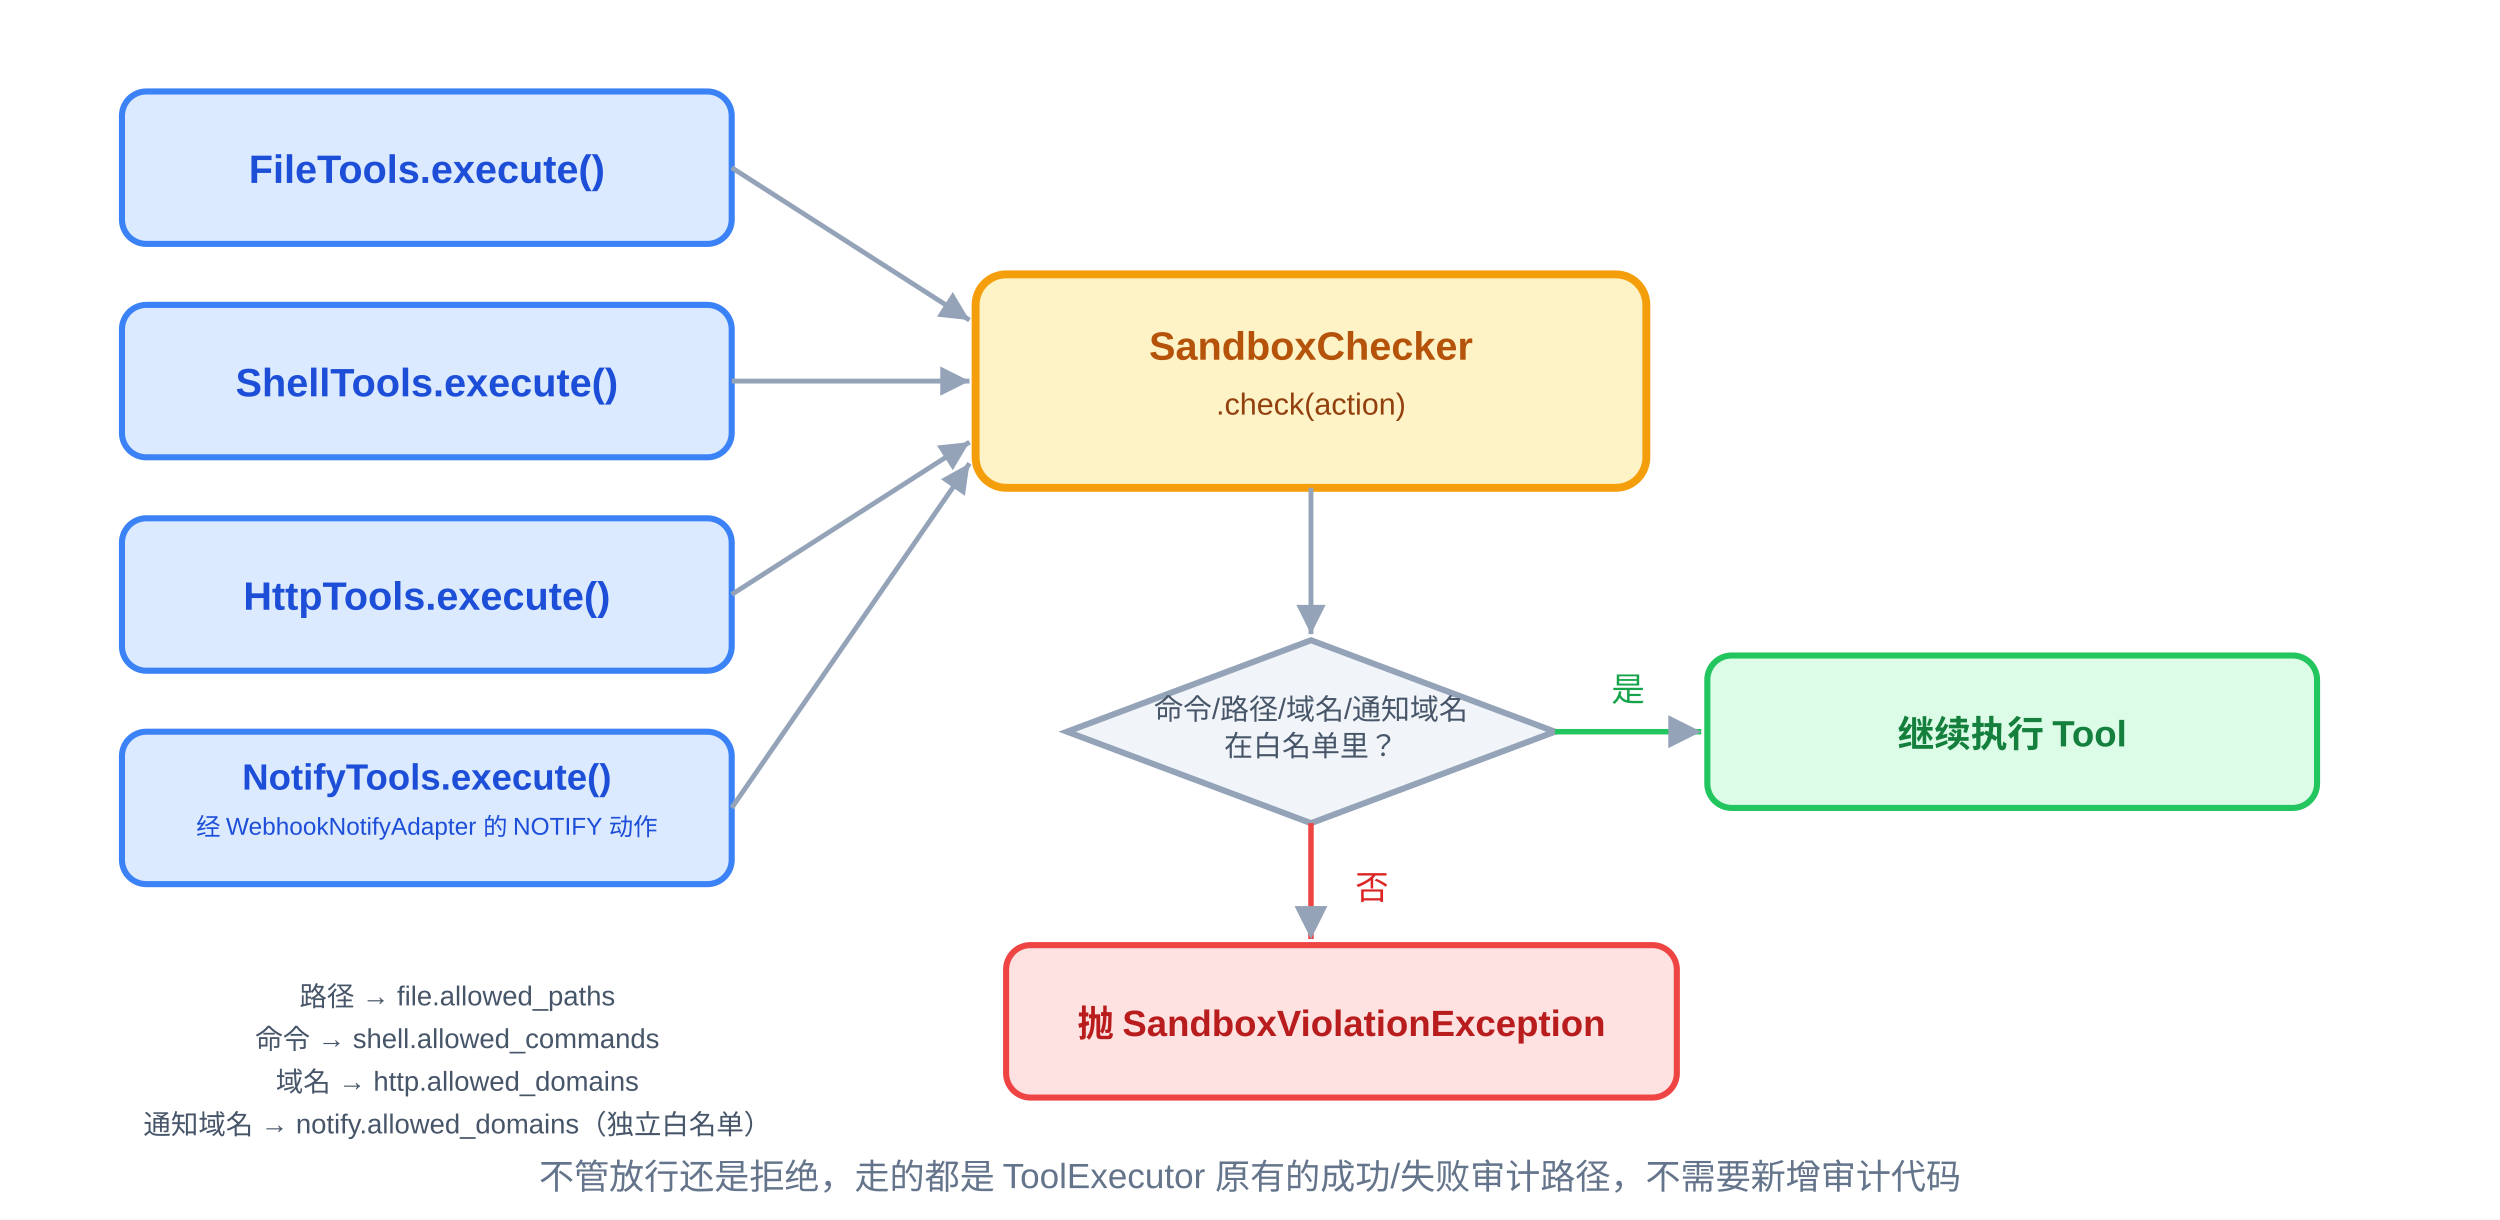
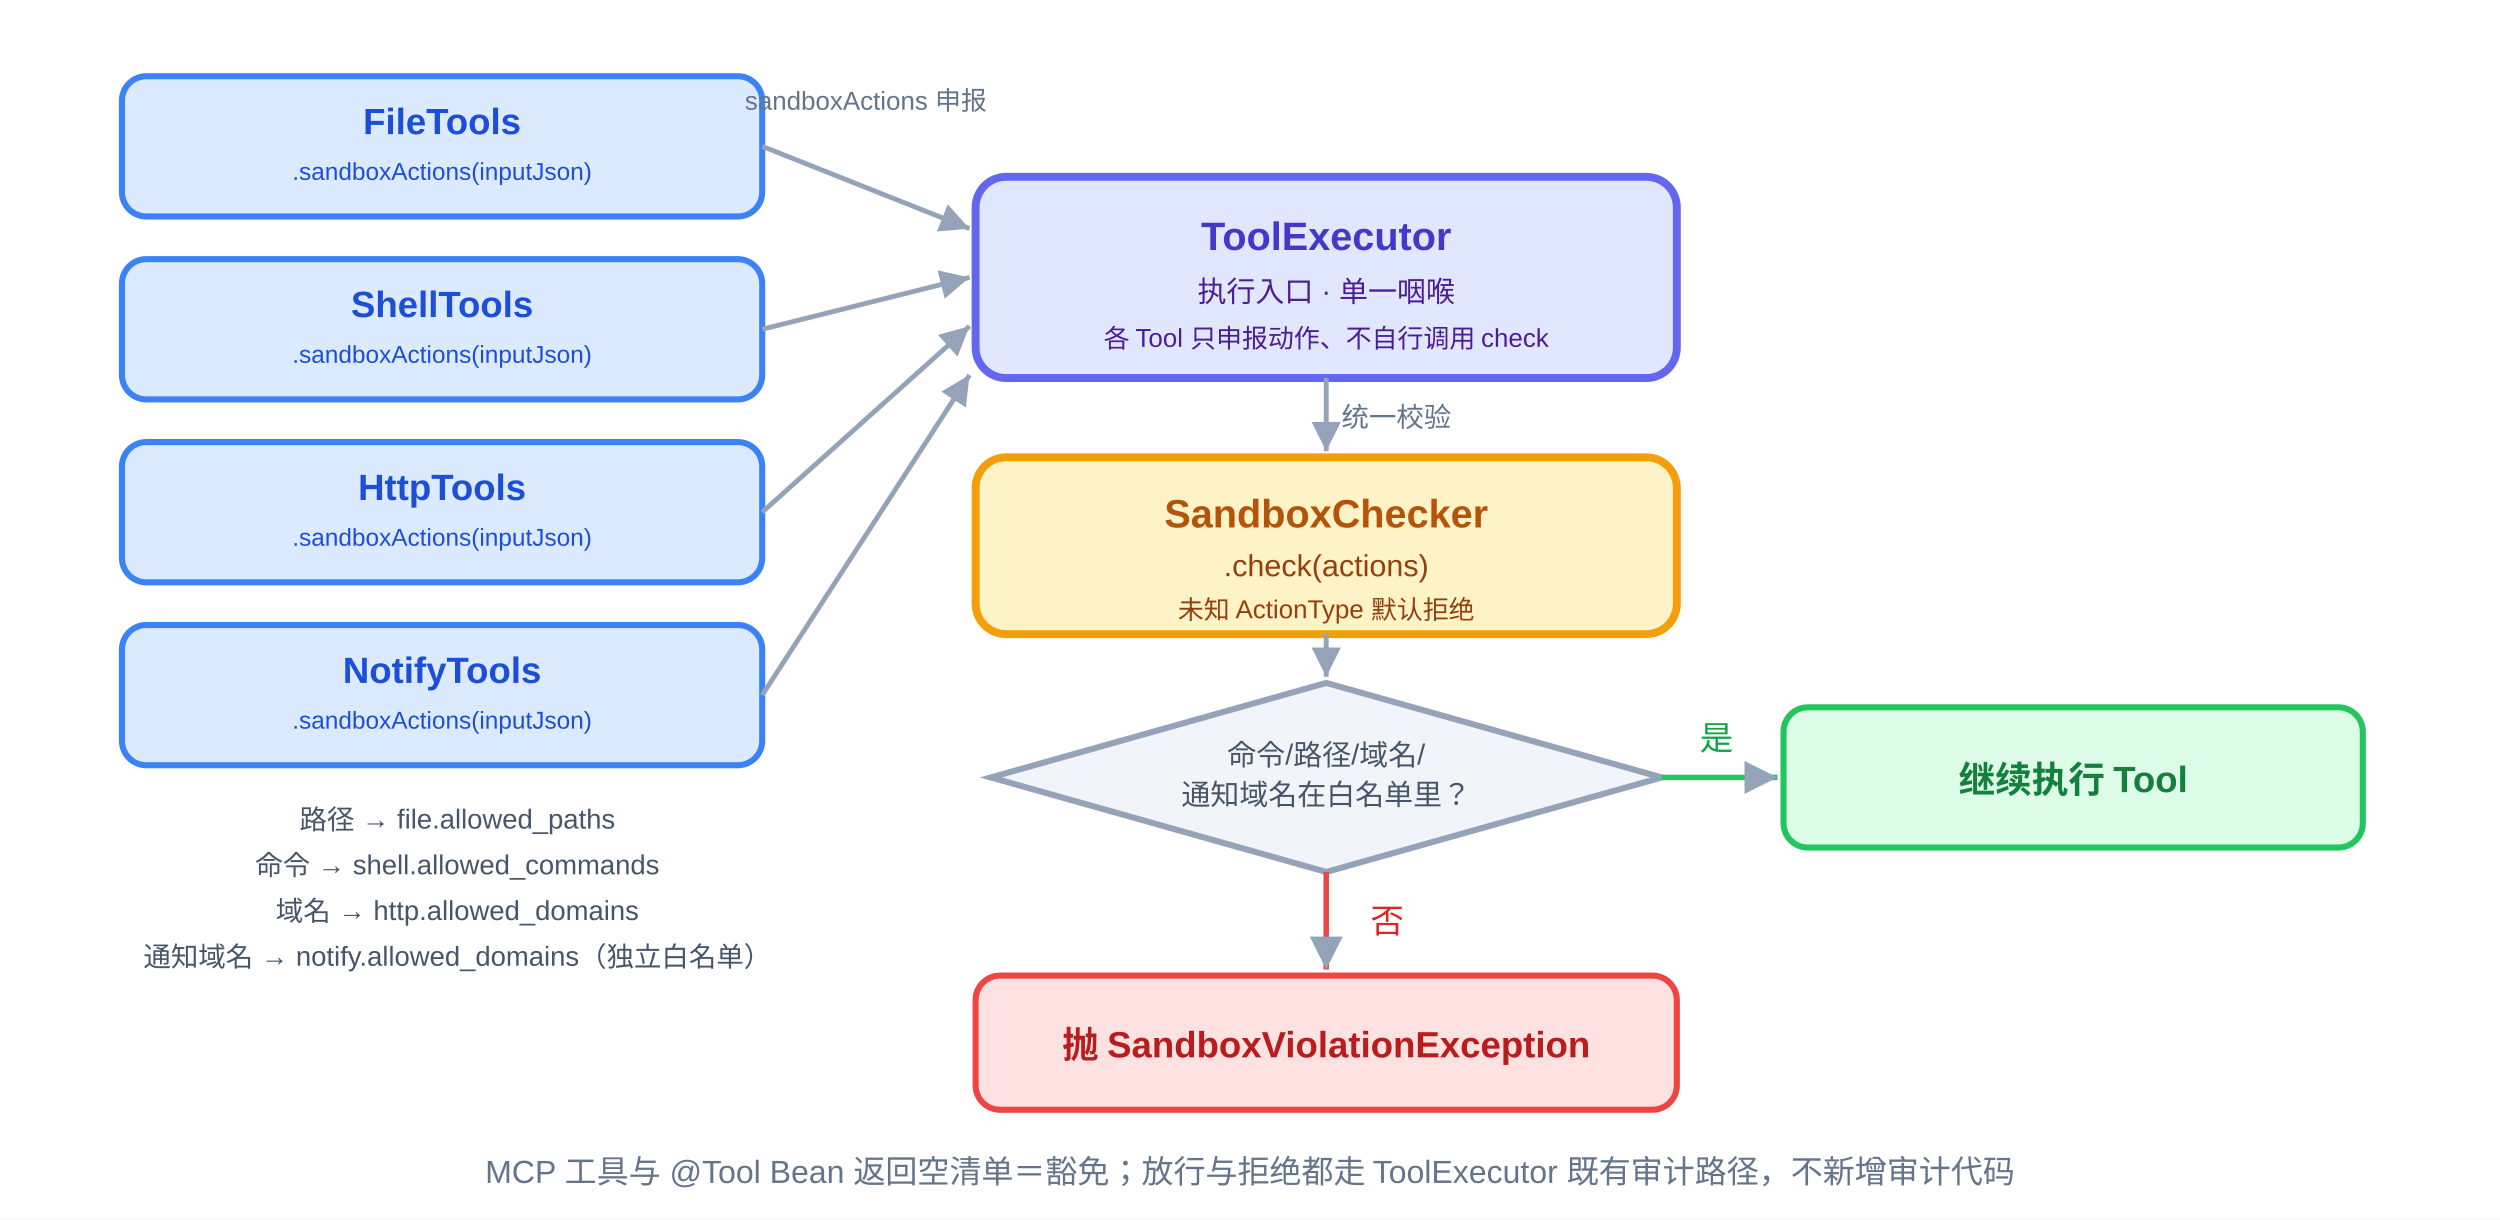
<svg xmlns="http://www.w3.org/2000/svg" viewBox="0 0 820 400" font-family="Arial, sans-serif">
  <rect width="820" height="400" fill="#ffffff" />
  <defs>
    <marker id="tsda" markerWidth="10" markerHeight="10" refX="6" refY="3" orient="auto">
      <path d="M0,0 L6,3 L0,6 Z" fill="#94a3b8" />
    </marker>
  </defs>
-   <rect x="40" y="30" width="200" height="50" rx="8" fill="#dbeafe" stroke="#3b82f6" stroke-width="2" />
-   <text x="140" y="60" fill="#1d4ed8" font-size="13" font-weight="bold" text-anchor="middle">FileTools.execute()</text>
-   <rect x="40" y="100" width="200" height="50" rx="8" fill="#dbeafe" stroke="#3b82f6" stroke-width="2" />
-   <text x="140" y="130" fill="#1d4ed8" font-size="13" font-weight="bold" text-anchor="middle">ShellTools.execute()</text>
-   <rect x="40" y="170" width="200" height="50" rx="8" fill="#dbeafe" stroke="#3b82f6" stroke-width="2" />
-   <text x="140" y="200" fill="#1d4ed8" font-size="13" font-weight="bold" text-anchor="middle">HttpTools.execute()</text>
-   <line x1="240" y1="55" x2="318" y2="105" stroke="#94a3b8" stroke-width="1.6" marker-end="url(#tsda)" />
-   <line x1="240" y1="125" x2="318" y2="125" stroke="#94a3b8" stroke-width="1.6" marker-end="url(#tsda)" />
-   <line x1="240" y1="195" x2="318" y2="145" stroke="#94a3b8" stroke-width="1.6" marker-end="url(#tsda)" />
-   <rect x="40" y="240" width="200" height="50" rx="8" fill="#dbeafe" stroke="#3b82f6" stroke-width="2" />
-   <text x="140" y="259" fill="#1d4ed8" font-size="12" font-weight="bold" text-anchor="middle">NotifyTools.execute()</text>
-   <text x="140" y="274" fill="#1d4ed8" font-size="8" text-anchor="middle">经 WebhookNotifyAdapter 的 NOTIFY 动作</text>
-   <line x1="240" y1="265" x2="318" y2="152" stroke="#94a3b8" stroke-width="1.6" marker-end="url(#tsda)" />
-   <rect x="320" y="90" width="220" height="70" rx="10" fill="#fef3c7" stroke="#f59e0b" stroke-width="2.6" />
-   <text x="430" y="118" fill="#b45309" font-size="13" font-weight="bold" text-anchor="middle">SandboxChecker</text>
-   <text x="430" y="136" fill="#92400e" font-size="10" text-anchor="middle">.check(action)</text>
-   <line x1="430" y1="160" x2="430" y2="208" stroke="#94a3b8" stroke-width="1.6" marker-end="url(#tsda)" />
-   <polygon points="430,210 510,240 430,270 350,240" fill="#f1f5f9" stroke="#94a3b8" stroke-width="2" />
-   <text x="430" y="236" fill="#475569" font-size="9.5" text-anchor="middle">命令/路径/域名/通知域名</text>
-   <text x="430" y="248" fill="#475569" font-size="9.5" text-anchor="middle">在白名单里？</text>
-   <text x="150" y="330" fill="#475569" font-size="9" text-anchor="middle">路径 → file.allowed_paths</text>
-   <text x="150" y="344" fill="#475569" font-size="9" text-anchor="middle">命令 → shell.allowed_commands</text>
-   <text x="150" y="358" fill="#475569" font-size="9" text-anchor="middle">域名 → http.allowed_domains</text>
-   <text x="150" y="372" fill="#475569" font-size="9" text-anchor="middle">通知域名 → notify.allowed_domains（独立白名单）</text>
-   <line x1="510" y1="240" x2="558" y2="240" stroke="#22c55e" stroke-width="1.8" marker-end="url(#tsda)" />
-   <text x="534" y="230" fill="#16a34a" font-size="11" text-anchor="middle">是</text>
-   <rect x="560" y="215" width="200" height="50" rx="8" fill="#dcfce7" stroke="#22c55e" stroke-width="2" />
-   <text x="660" y="245" fill="#15803d" font-size="12" font-weight="bold" text-anchor="middle">继续执行 Tool</text>
-   <line x1="430" y1="270" x2="430" y2="308" stroke="#ef4444" stroke-width="1.8" marker-end="url(#tsda)" />
-   <text x="450" y="295" fill="#dc2626" font-size="11" text-anchor="middle">否</text>
-   <rect x="330" y="310" width="220" height="50" rx="8" fill="#fee2e2" stroke="#ef4444" stroke-width="2" />
-   <text x="440" y="340" fill="#b91c1c" font-size="12" font-weight="bold" text-anchor="middle">抛 SandboxViolationException</text>
-   <text x="410" y="390" fill="#64748b" font-size="11.5" text-anchor="middle">不管放行还是拒绝，走的都是 ToolExecutor 原有的成功/失败审计路径，不需要新增审计代码</text>
+   <rect x="40" y="25" width="210" height="46" rx="8" fill="#dbeafe" stroke="#3b82f6" stroke-width="2" />
+   <text x="145" y="44" fill="#1d4ed8" font-size="12" font-weight="bold" text-anchor="middle">FileTools</text>
+   <text x="145" y="59" fill="#1d4ed8" font-size="8" text-anchor="middle">.sandboxActions(inputJson)</text>
+   <rect x="40" y="85" width="210" height="46" rx="8" fill="#dbeafe" stroke="#3b82f6" stroke-width="2" />
+   <text x="145" y="104" fill="#1d4ed8" font-size="12" font-weight="bold" text-anchor="middle">ShellTools</text>
+   <text x="145" y="119" fill="#1d4ed8" font-size="8" text-anchor="middle">.sandboxActions(inputJson)</text>
+   <rect x="40" y="145" width="210" height="46" rx="8" fill="#dbeafe" stroke="#3b82f6" stroke-width="2" />
+   <text x="145" y="164" fill="#1d4ed8" font-size="12" font-weight="bold" text-anchor="middle">HttpTools</text>
+   <text x="145" y="179" fill="#1d4ed8" font-size="8" text-anchor="middle">.sandboxActions(inputJson)</text>
+   <rect x="40" y="205" width="210" height="46" rx="8" fill="#dbeafe" stroke="#3b82f6" stroke-width="2" />
+   <text x="145" y="224" fill="#1d4ed8" font-size="12" font-weight="bold" text-anchor="middle">NotifyTools</text>
+   <text x="145" y="239" fill="#1d4ed8" font-size="8" text-anchor="middle">.sandboxActions(inputJson)</text>
+   <line x1="250" y1="48" x2="318" y2="75" stroke="#94a3b8" stroke-width="1.6" marker-end="url(#tsda)" />
+   <line x1="250" y1="108" x2="318" y2="91" stroke="#94a3b8" stroke-width="1.6" marker-end="url(#tsda)" />
+   <line x1="250" y1="168" x2="318" y2="107" stroke="#94a3b8" stroke-width="1.6" marker-end="url(#tsda)" />
+   <line x1="250" y1="228" x2="318" y2="123" stroke="#94a3b8" stroke-width="1.6" marker-end="url(#tsda)" />
+   <text x="284" y="36" fill="#64748b" font-size="8.5" text-anchor="middle">sandboxActions 申报</text>
+   <rect x="320" y="58" width="230" height="66" rx="10" fill="#e0e7ff" stroke="#6366f1" stroke-width="2.6" />
+   <text x="435" y="82" fill="#4338ca" font-size="13" font-weight="bold" text-anchor="middle">ToolExecutor</text>
+   <text x="435" y="99" fill="#4c1d95" font-size="9.5" text-anchor="middle">执行入口 · 单一咽喉</text>
+   <text x="435" y="114" fill="#4c1d95" font-size="8.5" text-anchor="middle">各 Tool 只申报动作、不自行调用 check</text>
+   <line x1="435" y1="124" x2="435" y2="148" stroke="#94a3b8" stroke-width="1.6" marker-end="url(#tsda)" />
+   <text x="458" y="140" fill="#64748b" font-size="9" text-anchor="middle">统一校验</text>
+   <rect x="320" y="150" width="230" height="58" rx="10" fill="#fef3c7" stroke="#f59e0b" stroke-width="2.6" />
+   <text x="435" y="173" fill="#b45309" font-size="13" font-weight="bold" text-anchor="middle">SandboxChecker</text>
+   <text x="435" y="189" fill="#92400e" font-size="10" text-anchor="middle">.check(actions)</text>
+   <text x="435" y="203" fill="#92400e" font-size="8.5" text-anchor="middle">未知 ActionType 默认拒绝</text>
+   <line x1="435" y1="208" x2="435" y2="222" stroke="#94a3b8" stroke-width="1.6" marker-end="url(#tsda)" />
+   <polygon points="435,224 545,255 435,286 325,255" fill="#f1f5f9" stroke="#94a3b8" stroke-width="2" />
+   <text x="435" y="251" fill="#475569" font-size="9.5" text-anchor="middle">命令/路径/域名/</text>
+   <text x="435" y="264" fill="#475569" font-size="9.5" text-anchor="middle">通知域名在白名单里？</text>
+   <line x1="545" y1="255" x2="583" y2="255" stroke="#22c55e" stroke-width="1.8" marker-end="url(#tsda)" />
+   <text x="563" y="246" fill="#16a34a" font-size="11" text-anchor="middle">是</text>
+   <rect x="585" y="232" width="190" height="46" rx="8" fill="#dcfce7" stroke="#22c55e" stroke-width="2" />
+   <text x="680" y="260" fill="#15803d" font-size="12" font-weight="bold" text-anchor="middle">继续执行 Tool</text>
+   <line x1="435" y1="286" x2="435" y2="318" stroke="#ef4444" stroke-width="1.8" marker-end="url(#tsda)" />
+   <text x="455" y="306" fill="#dc2626" font-size="11" text-anchor="middle">否</text>
+   <rect x="320" y="320" width="230" height="44" rx="8" fill="#fee2e2" stroke="#ef4444" stroke-width="2" />
+   <text x="435" y="347" fill="#b91c1c" font-size="12" font-weight="bold" text-anchor="middle">抛 SandboxViolationException</text>
+   <text x="150" y="272" fill="#475569" font-size="9" text-anchor="middle">路径 → file.allowed_paths</text>
+   <text x="150" y="287" fill="#475569" font-size="9" text-anchor="middle">命令 → shell.allowed_commands</text>
+   <text x="150" y="302" fill="#475569" font-size="9" text-anchor="middle">域名 → http.allowed_domains</text>
+   <text x="150" y="317" fill="#475569" font-size="9" text-anchor="middle">通知域名 → notify.allowed_domains（独立白名单）</text>
+   <text x="410" y="388" fill="#64748b" font-size="10.5" text-anchor="middle">MCP 工具与 @Tool Bean 返回空清单＝豁免；放行与拒绝都走 ToolExecutor 既有审计路径，不新增审计代码</text>
</svg>
